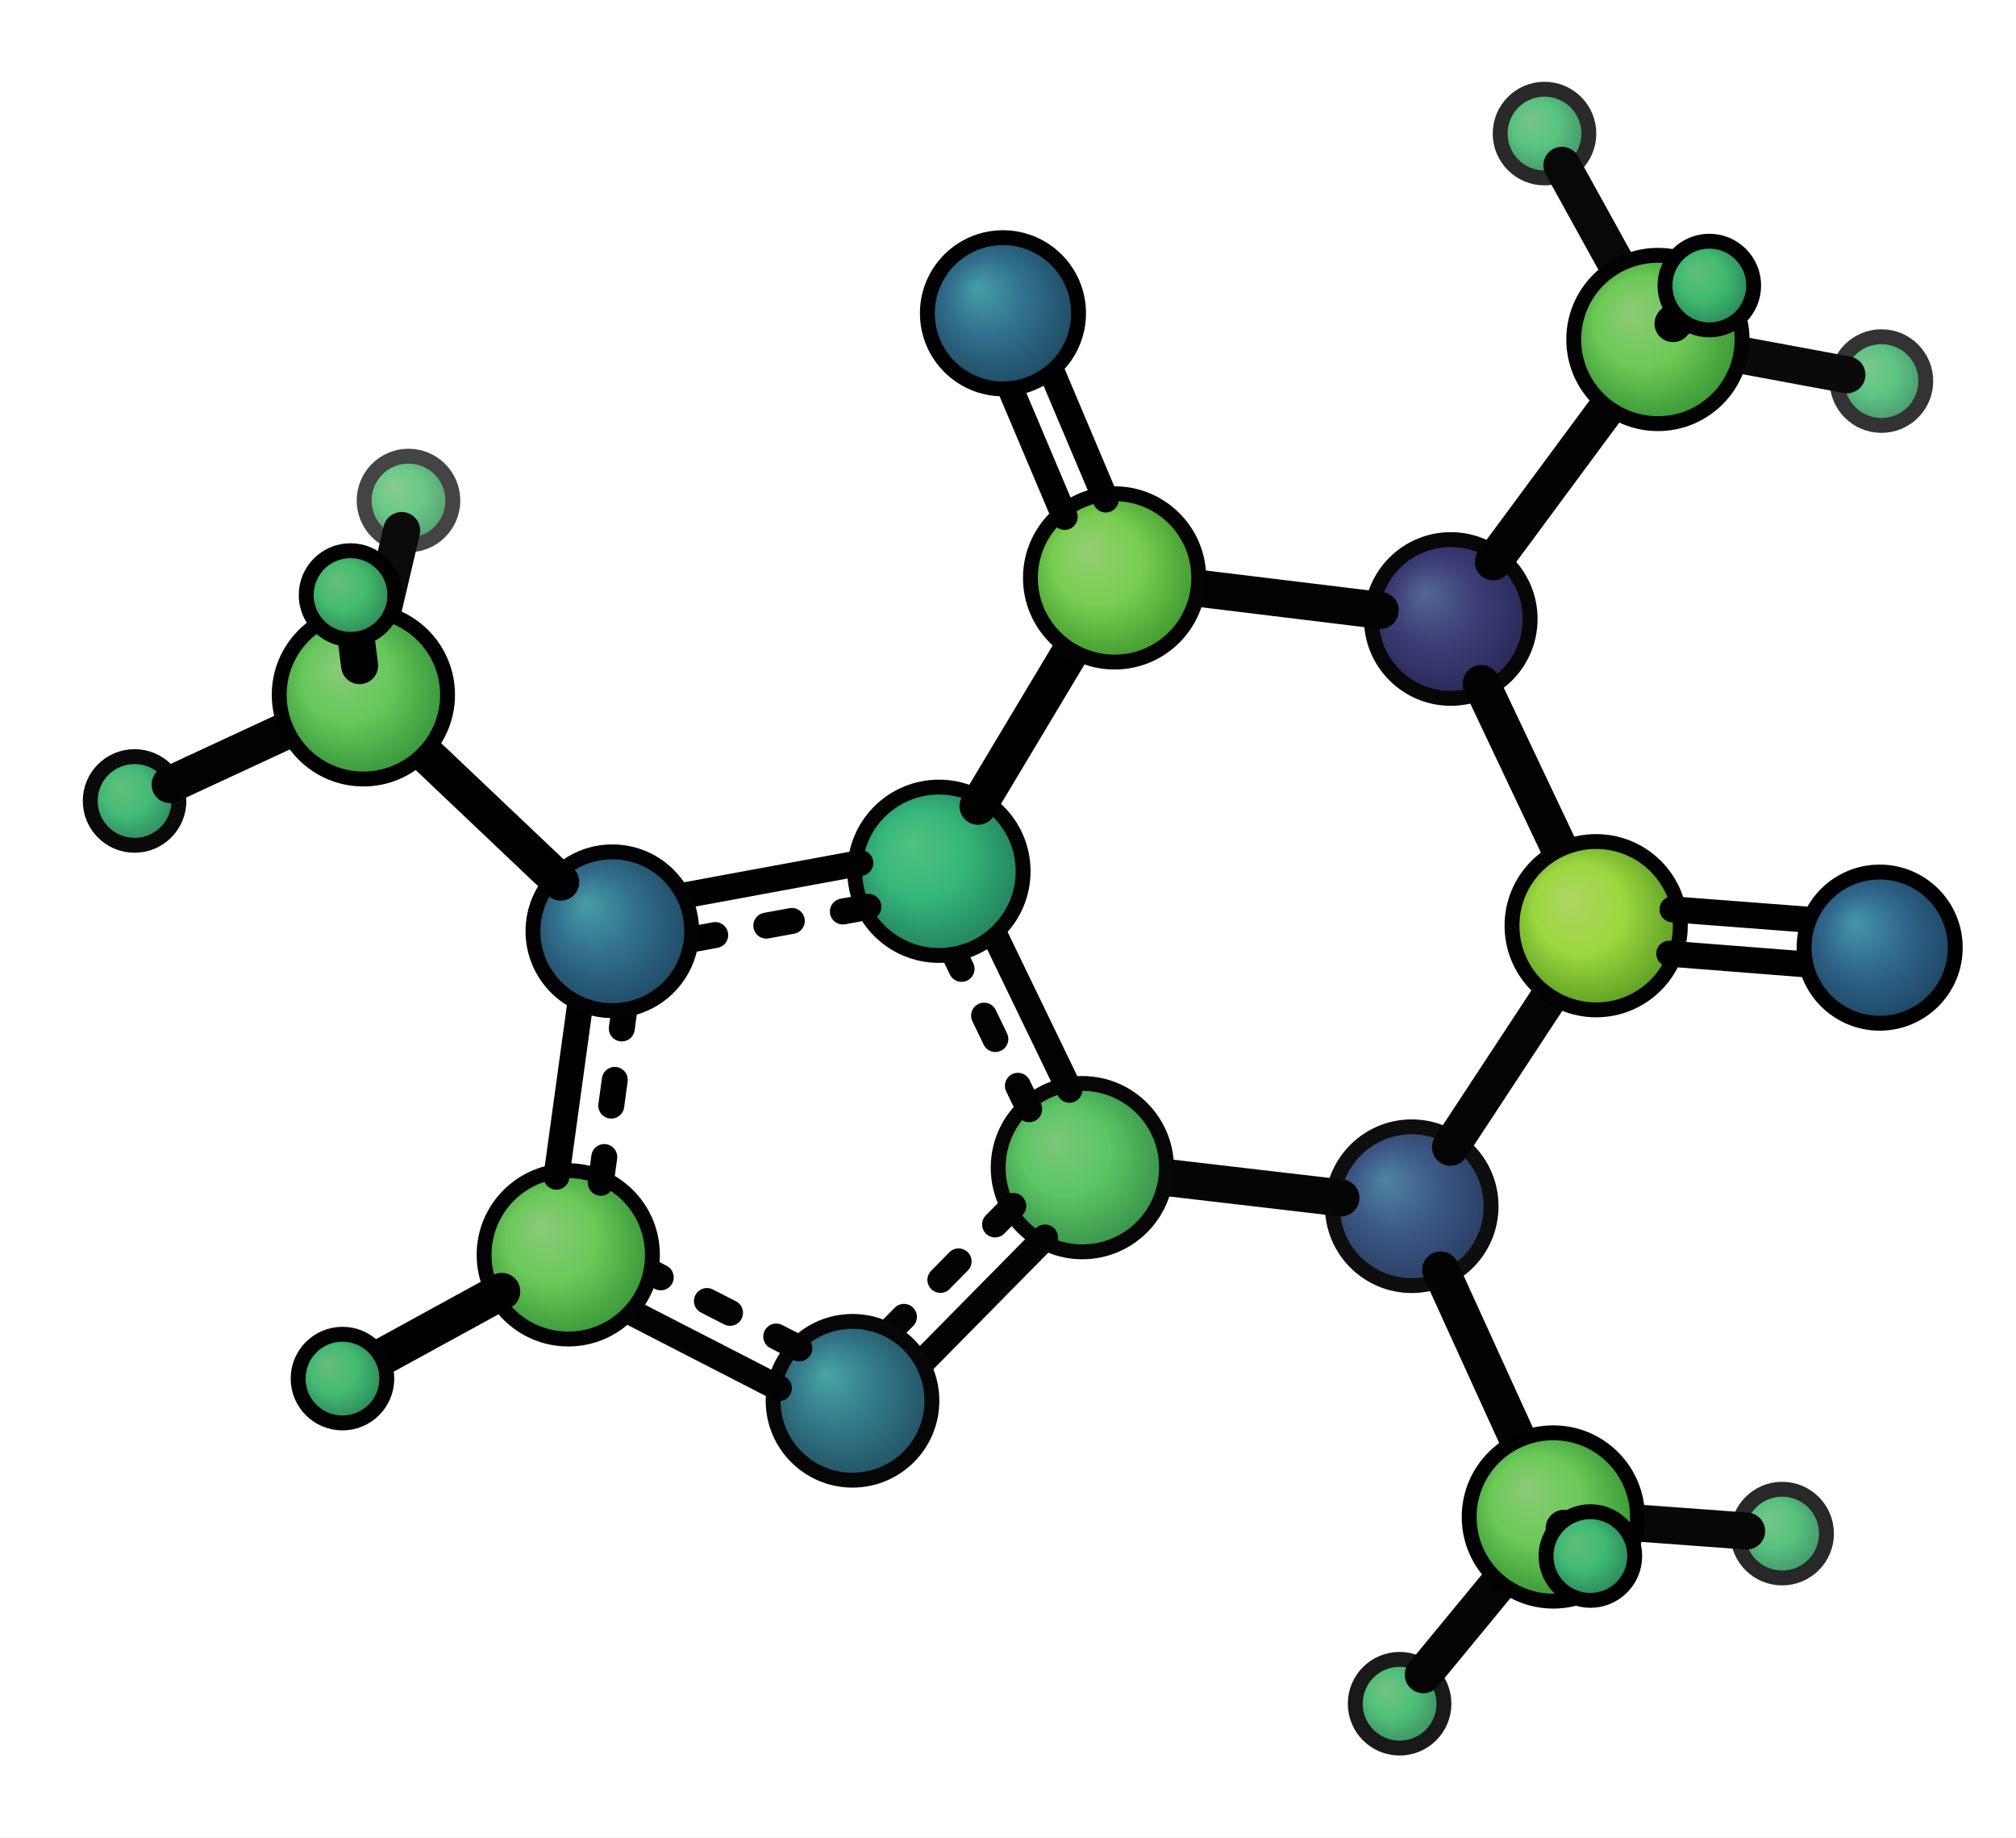
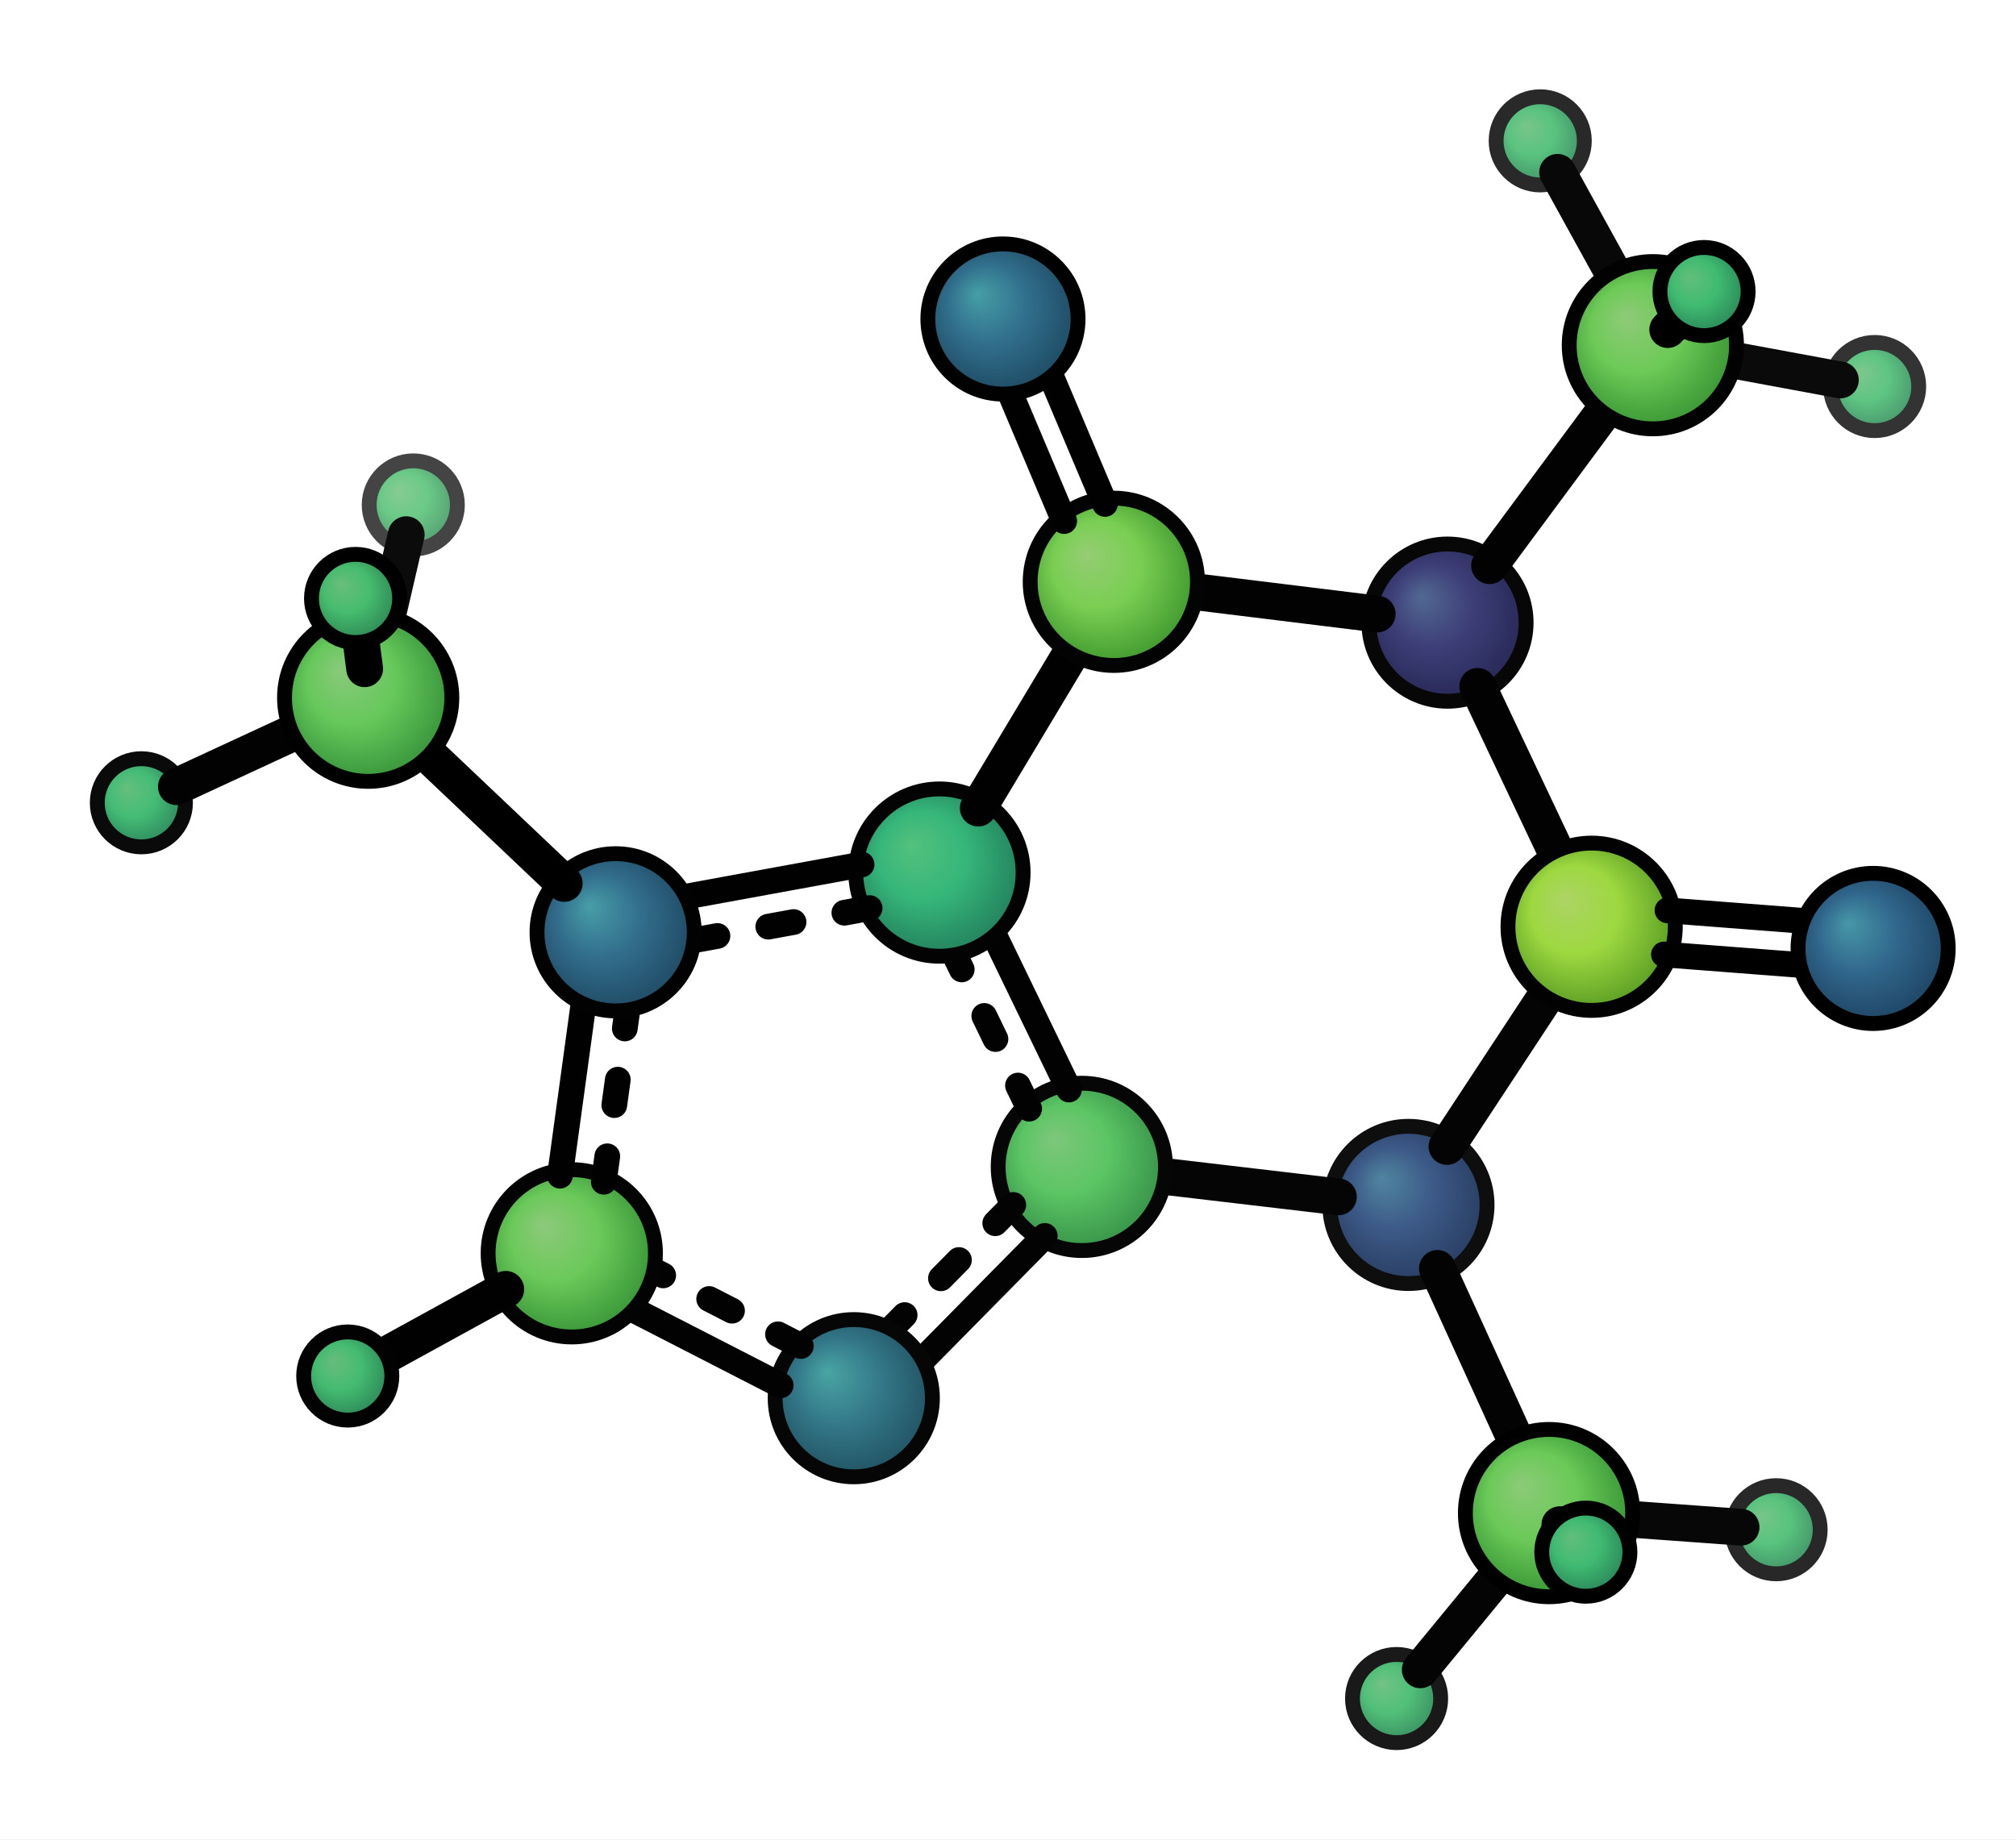
- <svg xmlns="http://www.w3.org/2000/svg" xmlns:xlink="http://www.w3.org/1999/xlink" viewBox="0 0 800 729" width="800" height="729">
+ <svg xmlns="http://www.w3.org/2000/svg" viewBox="0 0 800 730" width="800" height="730">
  <rect width="100%" height="100%" fill="#ffffff" />
  <defs>
-     <g id="x0a0">
-       <radialGradient id="x0g0" cx=".5" cy=".5" fx=".33" fy=".33" r=".66">
-         <stop offset="0%" stop-color="#53c17d" />
-         <stop offset="40%" stop-color="#36b67a" />
-         <stop offset="100%" stop-color="#1a694f" />
-       </radialGradient>
-       <circle cx="0" cy="0" r="33.4" fill="url(#x0g0)" stroke="#030303" stroke-width="5.9" />
-     </g>
-     <g id="x0a1">
-       <radialGradient id="x0g1" cx=".5" cy=".5" fx=".33" fy=".33" r=".66">
-         <stop offset="0%" stop-color="#89c97a" />
-         <stop offset="40%" stop-color="#66c85b" />
-         <stop offset="100%" stop-color="#227d2c" />
-       </radialGradient>
-       <circle cx="0" cy="0" r="33.4" fill="url(#x0g1)" stroke="#000000" stroke-width="5.9" />
-     </g>
-     <g id="x0a2">
-       <radialGradient id="x0g2" cx=".5" cy=".5" fx=".33" fy=".33" r=".66">
-         <stop offset="0%" stop-color="#7dc77b" />
-         <stop offset="40%" stop-color="#5cc564" />
-         <stop offset="100%" stop-color="#267c3d" />
-       </radialGradient>
-       <circle cx="0" cy="0" r="33.4" fill="url(#x0g2)" stroke="#060606" stroke-width="5.9" />
-     </g>
-     <g id="x0a3">
-       <radialGradient id="x0g3" cx=".5" cy=".5" fx=".33" fy=".33" r=".66">
-         <stop offset="0%" stop-color="#8cca78" />
-         <stop offset="40%" stop-color="#6bca58" />
-         <stop offset="100%" stop-color="#207e25" />
-       </radialGradient>
-       <circle cx="0" cy="0" r="33.4" fill="url(#x0g3)" stroke="#000000" stroke-width="5.9" />
-     </g>
-     <g id="x0a4">
-       <radialGradient id="x0g4" cx=".5" cy=".5" fx=".33" fy=".33" r=".66">
-         <stop offset="0%" stop-color="#8dc97a" />
-         <stop offset="40%" stop-color="#6bc95a" />
-         <stop offset="100%" stop-color="#227f28" />
-       </radialGradient>
-       <circle cx="0" cy="0" r="33.4" fill="url(#x0g4)" stroke="#030303" stroke-width="5.9" />
-     </g>
-     <g id="x0a5">
-       <radialGradient id="x0g5" cx=".5" cy=".5" fx=".33" fy=".33" r=".66">
-         <stop offset="0%" stop-color="#add465" />
-         <stop offset="40%" stop-color="#9dd840" />
-         <stop offset="100%" stop-color="#3d8317" />
-       </radialGradient>
-       <circle cx="0" cy="0" r="33.4" fill="url(#x0g5)" stroke="#020202" stroke-width="5.9" />
-     </g>
-     <g id="x0a6">
-       <radialGradient id="x0g6" cx=".5" cy=".5" fx=".33" fy=".33" r=".66">
-         <stop offset="0%" stop-color="#95cd74" />
-         <stop offset="40%" stop-color="#79ce52" />
-         <stop offset="100%" stop-color="#26811e" />
-       </radialGradient>
-       <circle cx="0" cy="0" r="33.4" fill="url(#x0g6)" stroke="#030303" stroke-width="5.9" />
-     </g>
-     <g id="x0a7">
-       <radialGradient id="x0g7" cx=".5" cy=".5" fx=".33" fy=".33" r=".66">
-         <stop offset="0%" stop-color="#8eca77" />
-         <stop offset="40%" stop-color="#6dca57" />
-         <stop offset="100%" stop-color="#217e24" />
-       </radialGradient>
-       <circle cx="0" cy="0" r="33.4" fill="url(#x0g7)" stroke="#020202" stroke-width="5.9" />
-     </g>
-     <g id="x0a8">
-       <radialGradient id="x0g8" cx=".5" cy=".5" fx=".33" fy=".33" r=".66">
-         <stop offset="0%" stop-color="#5085a0" />
-         <stop offset="40%" stop-color="#3c5987" />
-         <stop offset="100%" stop-color="#213252" />
-       </radialGradient>
-       <circle cx="0" cy="0" r="31.5" fill="url(#x0g8)" stroke="#0e0e0e" stroke-width="5.9" />
-     </g>
-     <g id="x0a9">
-       <radialGradient id="x0g9" cx=".5" cy=".5" fx=".33" fy=".33" r=".66">
-         <stop offset="0%" stop-color="#479da7" />
-         <stop offset="40%" stop-color="#326e8c" />
-         <stop offset="100%" stop-color="#173a52" />
-       </radialGradient>
-       <circle cx="0" cy="0" r="31.5" fill="url(#x0g9)" stroke="#020202" stroke-width="5.9" />
-     </g>
-     <g id="x0a10">
-       <radialGradient id="x0g10" cx=".5" cy=".5" fx=".33" fy=".33" r=".66">
-         <stop offset="0%" stop-color="#49a5a3" />
-         <stop offset="40%" stop-color="#34798a" />
-         <stop offset="100%" stop-color="#194251" />
-       </radialGradient>
-       <circle cx="0" cy="0" r="31.5" fill="url(#x0g10)" stroke="#060606" stroke-width="5.9" />
-     </g>
-     <g id="x0a11">
-       <radialGradient id="x0g11" cx=".5" cy=".5" fx=".33" fy=".33" r=".66">
-         <stop offset="0%" stop-color="#526893" />
-         <stop offset="40%" stop-color="#3d3e77" />
-         <stop offset="100%" stop-color="#1e1f48" />
-       </radialGradient>
-       <circle cx="0" cy="0" r="31.5" fill="url(#x0g11)" stroke="#070707" stroke-width="5.9" />
-     </g>
-     <g id="x0a12">
-       <radialGradient id="x0g12" cx=".5" cy=".5" fx=".33" fy=".33" r=".66">
-         <stop offset="0%" stop-color="#4697a7" />
-         <stop offset="40%" stop-color="#31678d" />
-         <stop offset="100%" stop-color="#163551" />
-       </radialGradient>
-       <circle cx="0" cy="0" r="30.0" fill="url(#x0g12)" stroke="#000000" stroke-width="5.9" />
-     </g>
-     <g id="x0a13">
-       <radialGradient id="x0g13" cx=".5" cy=".5" fx=".33" fy=".33" r=".66">
-         <stop offset="0%" stop-color="#469ea7" />
-         <stop offset="40%" stop-color="#316f8c" />
-         <stop offset="100%" stop-color="#163a51" />
-       </radialGradient>
-       <circle cx="0" cy="0" r="30.0" fill="url(#x0g13)" stroke="#010101" stroke-width="5.9" />
-     </g>
-     <g id="x0a14">
-       <radialGradient id="x0g14" cx=".5" cy=".5" fx=".33" fy=".33" r=".66">
-         <stop offset="0%" stop-color="#87cb92" />
-         <stop offset="40%" stop-color="#6bca87" />
-         <stop offset="100%" stop-color="#498a67" />
-       </radialGradient>
-       <circle cx="0" cy="0" r="17.6" fill="url(#x0g14)" stroke="#444444" stroke-width="5.9" />
-     </g>
-     <g id="x0a15">
-       <radialGradient id="x0g15" cx=".5" cy=".5" fx=".33" fy=".33" r=".66">
-         <stop offset="0%" stop-color="#69be7a" />
-         <stop offset="40%" stop-color="#46bc6e" />
-         <stop offset="100%" stop-color="#206d47" />
-       </radialGradient>
-       <circle cx="0" cy="0" r="17.6" fill="url(#x0g15)" stroke="#000000" stroke-width="5.9" />
-     </g>
-     <g id="x0a16">
-       <radialGradient id="x0g16" cx=".5" cy=".5" fx=".33" fy=".33" r=".66">
-         <stop offset="0%" stop-color="#77c588" />
-         <stop offset="40%" stop-color="#58c37e" />
-         <stop offset="100%" stop-color="#377d5c" />
-       </radialGradient>
-       <circle cx="0" cy="0" r="17.6" fill="url(#x0g16)" stroke="#282828" stroke-width="5.9" />
-     </g>
-     <g id="x0a17">
-       <radialGradient id="x0g17" cx=".5" cy=".5" fx=".33" fy=".33" r=".66">
-         <stop offset="0%" stop-color="#62be7b" />
-         <stop offset="40%" stop-color="#40ba72" />
-         <stop offset="100%" stop-color="#1d6b4a" />
-       </radialGradient>
-       <circle cx="0" cy="0" r="17.6" fill="url(#x0g17)" stroke="#000000" stroke-width="5.9" />
-     </g>
-     <g id="x0a18">
-       <radialGradient id="x0g18" cx=".5" cy=".5" fx=".33" fy=".33" r=".66">
-         <stop offset="0%" stop-color="#65bf7d" />
-         <stop offset="40%" stop-color="#44bc76" />
-         <stop offset="100%" stop-color="#236f4f" />
-       </radialGradient>
-       <circle cx="0" cy="0" r="17.6" fill="url(#x0g18)" stroke="#0a0a0a" stroke-width="5.9" />
-     </g>
-     <g id="x0a19">
-       <radialGradient id="x0g19" cx=".5" cy=".5" fx=".33" fy=".33" r=".66">
-         <stop offset="0%" stop-color="#72c284" />
-         <stop offset="40%" stop-color="#51c079" />
-         <stop offset="100%" stop-color="#2e7754" />
-       </radialGradient>
-       <circle cx="0" cy="0" r="17.6" fill="url(#x0g19)" stroke="#191919" stroke-width="5.9" />
-     </g>
-     <g id="x0a20">
-       <radialGradient id="x0g20" cx=".5" cy=".5" fx=".33" fy=".33" r=".66">
-         <stop offset="0%" stop-color="#67bd7b" />
-         <stop offset="40%" stop-color="#44bb71" />
-         <stop offset="100%" stop-color="#206d49" />
-       </radialGradient>
-       <circle cx="0" cy="0" r="17.6" fill="url(#x0g20)" stroke="#020202" stroke-width="5.9" />
-     </g>
-     <g id="x0a21">
-       <radialGradient id="x0g21" cx=".5" cy=".5" fx=".33" fy=".33" r=".66">
-         <stop offset="0%" stop-color="#7cc78c" />
-         <stop offset="40%" stop-color="#5ec583" />
-         <stop offset="100%" stop-color="#3e8161" />
-       </radialGradient>
-       <circle cx="0" cy="0" r="17.6" fill="url(#x0g21)" stroke="#333333" stroke-width="5.9" />
-     </g>
-     <g id="x0a22">
-       <radialGradient id="x0g22" cx=".5" cy=".5" fx=".33" fy=".33" r=".66">
-         <stop offset="0%" stop-color="#78c589" />
-         <stop offset="40%" stop-color="#59c37f" />
-         <stop offset="100%" stop-color="#387d5c" />
-       </radialGradient>
-       <circle cx="0" cy="0" r="17.6" fill="url(#x0g22)" stroke="#292929" stroke-width="5.9" />
-     </g>
-     <g id="x0a23">
-       <radialGradient id="x0g23" cx=".5" cy=".5" fx=".33" fy=".33" r=".66">
-         <stop offset="0%" stop-color="#63be7a" />
-         <stop offset="40%" stop-color="#40bb71" />
-         <stop offset="100%" stop-color="#1d6c49" />
-       </radialGradient>
-       <circle cx="0" cy="0" r="17.6" fill="url(#x0g23)" stroke="#000000" stroke-width="5.9" />
-     </g>
+     <radialGradient id="x0g0" cx=".5" cy=".5" fx=".33" fy=".33" r=".66">
+       <stop offset="0%" stop-color="#53c17d" />
+       <stop offset="40%" stop-color="#36b67a" />
+       <stop offset="100%" stop-color="#1a694f" />
+     </radialGradient>
+     <radialGradient id="x0g1" cx=".5" cy=".5" fx=".33" fy=".33" r=".66">
+       <stop offset="0%" stop-color="#89c97a" />
+       <stop offset="40%" stop-color="#66c85b" />
+       <stop offset="100%" stop-color="#227d2c" />
+     </radialGradient>
+     <radialGradient id="x0g2" cx=".5" cy=".5" fx=".33" fy=".33" r=".66">
+       <stop offset="0%" stop-color="#7dc77b" />
+       <stop offset="40%" stop-color="#5cc564" />
+       <stop offset="100%" stop-color="#267c3d" />
+     </radialGradient>
+     <radialGradient id="x0g3" cx=".5" cy=".5" fx=".33" fy=".33" r=".66">
+       <stop offset="0%" stop-color="#8cca78" />
+       <stop offset="40%" stop-color="#6bca58" />
+       <stop offset="100%" stop-color="#207e25" />
+     </radialGradient>
+     <radialGradient id="x0g4" cx=".5" cy=".5" fx=".33" fy=".33" r=".66">
+       <stop offset="0%" stop-color="#8dc97a" />
+       <stop offset="40%" stop-color="#6bc95a" />
+       <stop offset="100%" stop-color="#227f28" />
+     </radialGradient>
+     <radialGradient id="x0g5" cx=".5" cy=".5" fx=".33" fy=".33" r=".66">
+       <stop offset="0%" stop-color="#add465" />
+       <stop offset="40%" stop-color="#9dd840" />
+       <stop offset="100%" stop-color="#3d8317" />
+     </radialGradient>
+     <radialGradient id="x0g6" cx=".5" cy=".5" fx=".33" fy=".33" r=".66">
+       <stop offset="0%" stop-color="#95cd74" />
+       <stop offset="40%" stop-color="#79ce52" />
+       <stop offset="100%" stop-color="#26811e" />
+     </radialGradient>
+     <radialGradient id="x0g7" cx=".5" cy=".5" fx=".33" fy=".33" r=".66">
+       <stop offset="0%" stop-color="#8eca77" />
+       <stop offset="40%" stop-color="#6dca57" />
+       <stop offset="100%" stop-color="#217e24" />
+     </radialGradient>
+     <radialGradient id="x0g8" cx=".5" cy=".5" fx=".33" fy=".33" r=".66">
+       <stop offset="0%" stop-color="#5085a0" />
+       <stop offset="40%" stop-color="#3c5987" />
+       <stop offset="100%" stop-color="#213252" />
+     </radialGradient>
+     <radialGradient id="x0g9" cx=".5" cy=".5" fx=".33" fy=".33" r=".66">
+       <stop offset="0%" stop-color="#479da7" />
+       <stop offset="40%" stop-color="#326e8c" />
+       <stop offset="100%" stop-color="#173a52" />
+     </radialGradient>
+     <radialGradient id="x0g10" cx=".5" cy=".5" fx=".33" fy=".33" r=".66">
+       <stop offset="0%" stop-color="#49a5a3" />
+       <stop offset="40%" stop-color="#34798a" />
+       <stop offset="100%" stop-color="#194251" />
+     </radialGradient>
+     <radialGradient id="x0g11" cx=".5" cy=".5" fx=".33" fy=".33" r=".66">
+       <stop offset="0%" stop-color="#526893" />
+       <stop offset="40%" stop-color="#3d3e77" />
+       <stop offset="100%" stop-color="#1e1f48" />
+     </radialGradient>
+     <radialGradient id="x0g12" cx=".5" cy=".5" fx=".33" fy=".33" r=".66">
+       <stop offset="0%" stop-color="#4697a7" />
+       <stop offset="40%" stop-color="#31678d" />
+       <stop offset="100%" stop-color="#163551" />
+     </radialGradient>
+     <radialGradient id="x0g13" cx=".5" cy=".5" fx=".33" fy=".33" r=".66">
+       <stop offset="0%" stop-color="#469ea7" />
+       <stop offset="40%" stop-color="#316f8c" />
+       <stop offset="100%" stop-color="#163a51" />
+     </radialGradient>
+     <radialGradient id="x0g14" cx=".5" cy=".5" fx=".33" fy=".33" r=".66">
+       <stop offset="0%" stop-color="#87cb92" />
+       <stop offset="40%" stop-color="#6bca87" />
+       <stop offset="100%" stop-color="#498a67" />
+     </radialGradient>
+     <radialGradient id="x0g15" cx=".5" cy=".5" fx=".33" fy=".33" r=".66">
+       <stop offset="0%" stop-color="#69be7a" />
+       <stop offset="40%" stop-color="#46bc6e" />
+       <stop offset="100%" stop-color="#206d47" />
+     </radialGradient>
+     <radialGradient id="x0g16" cx=".5" cy=".5" fx=".33" fy=".33" r=".66">
+       <stop offset="0%" stop-color="#77c588" />
+       <stop offset="40%" stop-color="#58c37e" />
+       <stop offset="100%" stop-color="#377d5c" />
+     </radialGradient>
+     <radialGradient id="x0g17" cx=".5" cy=".5" fx=".33" fy=".33" r=".66">
+       <stop offset="0%" stop-color="#62be7b" />
+       <stop offset="40%" stop-color="#40ba72" />
+       <stop offset="100%" stop-color="#1d6b4a" />
+     </radialGradient>
+     <radialGradient id="x0g18" cx=".5" cy=".5" fx=".33" fy=".33" r=".66">
+       <stop offset="0%" stop-color="#65bf7d" />
+       <stop offset="40%" stop-color="#44bc76" />
+       <stop offset="100%" stop-color="#236f4f" />
+     </radialGradient>
+     <radialGradient id="x0g19" cx=".5" cy=".5" fx=".33" fy=".33" r=".66">
+       <stop offset="0%" stop-color="#72c284" />
+       <stop offset="40%" stop-color="#51c079" />
+       <stop offset="100%" stop-color="#2e7754" />
+     </radialGradient>
+     <radialGradient id="x0g20" cx=".5" cy=".5" fx=".33" fy=".33" r=".66">
+       <stop offset="0%" stop-color="#67bd7b" />
+       <stop offset="40%" stop-color="#44bb71" />
+       <stop offset="100%" stop-color="#206d49" />
+     </radialGradient>
+     <radialGradient id="x0g21" cx=".5" cy=".5" fx=".33" fy=".33" r=".66">
+       <stop offset="0%" stop-color="#7cc78c" />
+       <stop offset="40%" stop-color="#5ec583" />
+       <stop offset="100%" stop-color="#3e8161" />
+     </radialGradient>
+     <radialGradient id="x0g22" cx=".5" cy=".5" fx=".33" fy=".33" r=".66">
+       <stop offset="0%" stop-color="#78c589" />
+       <stop offset="40%" stop-color="#59c37f" />
+       <stop offset="100%" stop-color="#387d5c" />
+     </radialGradient>
+     <radialGradient id="x0g23" cx=".5" cy=".5" fx=".33" fy=".33" r=".66">
+       <stop offset="0%" stop-color="#63be7a" />
+       <stop offset="40%" stop-color="#40bb71" />
+       <stop offset="100%" stop-color="#1d6c49" />
+     </radialGradient>
  </defs>
-   <use x="162.1" y="198.6" xlink:href="#x0a14" />
-   <line x1="159.4" y1="210.5" x2="149.4" y2="253.1" stroke="#0b0b0b" stroke-width="14.7" stroke-linecap="round" />
-   <use x="746.6" y="151.2" xlink:href="#x0a21" />
-   <line x1="732.9" y1="148.7" x2="683.9" y2="139.6" stroke="#0a0a0a" stroke-width="14.7" stroke-linecap="round" />
-   <use x="612.9" y="53.0" xlink:href="#x0a22" />
-   <line x1="619.8" y1="65.6" x2="644.7" y2="110.7" stroke="#080808" stroke-width="14.7" stroke-linecap="round" />
-   <use x="707.2" y="608.5" xlink:href="#x0a16" />
-   <line x1="693.1" y1="607.5" x2="643.0" y2="603.8" stroke="#070707" stroke-width="14.7" stroke-linecap="round" />
-   <use x="555.4" y="676.0" xlink:href="#x0a19" />
-   <line x1="564.8" y1="664.5" x2="598.5" y2="623.6" stroke="#040404" stroke-width="14.7" stroke-linecap="round" />
-   <use x="560.2" y="478.6" xlink:href="#x0a8" />
-   <line x1="532.1" y1="475.3" x2="459.3" y2="466.8" stroke="#050505" stroke-width="14.7" stroke-linecap="round" />
-   <line x1="575.6" y1="455.2" x2="617.0" y2="392.2" stroke="#040404" stroke-width="14.7" stroke-linecap="round" />
-   <line x1="571.7" y1="503.9" x2="604.1" y2="575.0" stroke="#030303" stroke-width="14.7" stroke-linecap="round" />
-   <use x="53.4" y="317.8" xlink:href="#x0a18" />
-   <line x1="67.5" y1="311.3" x2="117.5" y2="288.1" stroke="#020202" stroke-width="14.7" stroke-linecap="round" />
-   <use x="575.7" y="245.6" xlink:href="#x0a11" />
-   <line x1="547.7" y1="242.2" x2="472.2" y2="233.0" stroke="#020202" stroke-width="14.7" stroke-linecap="round" />
-   <line x1="587.8" y1="271.2" x2="620.5" y2="340.2" stroke="#020202" stroke-width="14.7" stroke-linecap="round" />
-   <line x1="592.6" y1="222.9" x2="640.0" y2="158.8" stroke="#020202" stroke-width="14.7" stroke-linecap="round" />
-   <use x="429.5" y="463.3" xlink:href="#x0a2" />
-   <line x1="414.7" y1="491.0" x2="364.5" y2="541.9" stroke="#030303" stroke-width="10.3" stroke-linecap="round" />
-   <line x1="402.1" y1="478.5" x2="351.9" y2="529.4" stroke="#030303" stroke-width="10.3" stroke-linecap="round" stroke-dasharray="10.3,20.6" />
-   <line x1="408.4" y1="440.1" x2="377.8" y2="376.6" stroke="#020202" stroke-width="10.3" stroke-linecap="round" stroke-dasharray="10.3,20.6" />
-   <line x1="424.4" y1="432.4" x2="393.7" y2="368.9" stroke="#020202" stroke-width="10.3" stroke-linecap="round" />
-   <use x="338.3" y="555.8" xlink:href="#x0a10" />
-   <line x1="309.1" y1="550.8" x2="248.2" y2="519.5" stroke="#020202" stroke-width="10.3" stroke-linecap="round" />
-   <line x1="317.2" y1="535.0" x2="256.3" y2="503.8" stroke="#020202" stroke-width="10.3" stroke-linecap="round" stroke-dasharray="10.3,20.6" />
-   <use x="372.6" y="345.7" xlink:href="#x0a0" />
-   <line x1="388.1" y1="319.9" x2="426.9" y2="255.1" stroke="#010101" stroke-width="14.7" stroke-linecap="round" />
-   <line x1="344.6" y1="359.8" x2="272.5" y2="373.1" stroke="#010101" stroke-width="10.3" stroke-linecap="round" stroke-dasharray="10.3,20.6" />
-   <line x1="341.4" y1="342.4" x2="269.3" y2="355.7" stroke="#010101" stroke-width="10.3" stroke-linecap="round" />
-   <use x="225.5" y="497.9" xlink:href="#x0a4" />
-   <line x1="199.1" y1="512.4" x2="149.8" y2="539.4" stroke="#010101" stroke-width="14.7" stroke-linecap="round" />
-   <line x1="220.8" y1="466.9" x2="230.5" y2="396.4" stroke="#010101" stroke-width="10.3" stroke-linecap="round" />
-   <line x1="238.4" y1="469.3" x2="248.0" y2="398.8" stroke="#010101" stroke-width="10.3" stroke-linecap="round" stroke-dasharray="10.3,20.6" />
-   <use x="442.3" y="229.3" xlink:href="#x0a6" />
-   <line x1="422.5" y1="205.1" x2="400.3" y2="152.6" stroke="#010101" stroke-width="10.3" stroke-linecap="round" />
-   <line x1="438.8" y1="198.2" x2="416.6" y2="145.7" stroke="#010101" stroke-width="10.3" stroke-linecap="round" />
-   <use x="135.9" y="547.0" xlink:href="#x0a20" />
-   <use x="243.0" y="369.5" xlink:href="#x0a9" />
-   <line x1="222.5" y1="350.0" x2="166.0" y2="296.4" stroke="#000000" stroke-width="14.7" stroke-linecap="round" />
-   <use x="633.4" y="367.3" xlink:href="#x0a5" />
-   <line x1="663.7" y1="360.8" x2="720.0" y2="365.1" stroke="#000000" stroke-width="10.3" stroke-linecap="round" />
-   <line x1="662.4" y1="378.4" x2="718.6" y2="382.8" stroke="#000000" stroke-width="10.3" stroke-linecap="round" />
-   <use x="657.9" y="134.7" xlink:href="#x0a7" />
-   <line x1="663.9" y1="128.4" x2="675.2" y2="116.6" stroke="#000000" stroke-width="14.7" stroke-linecap="round" />
-   <use x="398.0" y="124.3" xlink:href="#x0a13" />
-   <use x="616.4" y="601.9" xlink:href="#x0a3" />
-   <line x1="620.7" y1="606.4" x2="628.8" y2="615.0" stroke="#000000" stroke-width="14.7" stroke-linecap="round" />
-   <use x="144.2" y="275.7" xlink:href="#x0a1" />
-   <line x1="142.7" y1="264.1" x2="139.9" y2="242.2" stroke="#000000" stroke-width="14.7" stroke-linecap="round" />
-   <use x="745.9" y="376.0" xlink:href="#x0a12" />
-   <use x="678.3" y="113.3" xlink:href="#x0a23" />
-   <use x="139.1" y="236.1" xlink:href="#x0a15" />
-   <use x="631.1" y="617.4" xlink:href="#x0a17" />
+   <circle cx="164.0" cy="200.4" r="17.5" fill="url(#x0g14)" stroke="#444444" stroke-width="5.9" />
+   <line x1="161.2" y1="212.2" x2="151.4" y2="254.5" stroke="#0b0b0b" stroke-width="14.6" stroke-linecap="round" />
+   <circle cx="743.9" cy="153.4" r="17.5" fill="url(#x0g21)" stroke="#333333" stroke-width="5.9" />
+   <line x1="730.3" y1="150.8" x2="681.7" y2="141.8" stroke="#0a0a0a" stroke-width="14.6" stroke-linecap="round" />
+   <circle cx="611.2" cy="55.9" r="17.5" fill="url(#x0g22)" stroke="#292929" stroke-width="5.9" />
+   <line x1="618.1" y1="68.4" x2="642.8" y2="113.2" stroke="#080808" stroke-width="14.6" stroke-linecap="round" />
+   <circle cx="704.8" cy="607.1" r="17.5" fill="url(#x0g16)" stroke="#282828" stroke-width="5.9" />
+   <line x1="690.9" y1="606.1" x2="641.2" y2="602.5" stroke="#070707" stroke-width="14.6" stroke-linecap="round" />
+   <circle cx="554.2" cy="674.1" r="17.5" fill="url(#x0g19)" stroke="#191919" stroke-width="5.9" />
+   <line x1="563.6" y1="662.7" x2="597.0" y2="622.1" stroke="#040404" stroke-width="14.6" stroke-linecap="round" />
+   <circle cx="558.9" cy="478.2" r="31.2" fill="url(#x0g8)" stroke="#0e0e0e" stroke-width="5.9" />
+   <line x1="531.1" y1="475.0" x2="458.8" y2="466.5" stroke="#050505" stroke-width="14.6" stroke-linecap="round" />
+   <line x1="570.4" y1="503.4" x2="602.5" y2="573.8" stroke="#030303" stroke-width="14.6" stroke-linecap="round" />
+   <line x1="574.2" y1="455.0" x2="615.4" y2="392.4" stroke="#040404" stroke-width="14.6" stroke-linecap="round" />
+   <circle cx="56.1" cy="318.6" r="17.5" fill="url(#x0g18)" stroke="#0a0a0a" stroke-width="5.9" />
+   <line x1="70.0" y1="312.2" x2="119.7" y2="289.2" stroke="#020202" stroke-width="14.6" stroke-linecap="round" />
+   <circle cx="574.4" cy="247.1" r="31.2" fill="url(#x0g11)" stroke="#070707" stroke-width="5.9" />
+   <line x1="586.4" y1="272.4" x2="618.8" y2="340.9" stroke="#020202" stroke-width="14.6" stroke-linecap="round" />
+   <line x1="546.5" y1="243.7" x2="471.6" y2="234.5" stroke="#020202" stroke-width="14.6" stroke-linecap="round" />
+   <line x1="591.1" y1="224.5" x2="638.2" y2="160.9" stroke="#020202" stroke-width="14.6" stroke-linecap="round" />
+   <circle cx="429.3" cy="463.1" r="33.2" fill="url(#x0g2)" stroke="#060606" stroke-width="5.9" />
+   <line x1="408.4" y1="440.0" x2="377.9" y2="377.0" stroke="#020202" stroke-width="10.2" stroke-linecap="round" stroke-dasharray="10.2,20.5" />
+   <line x1="424.2" y1="432.4" x2="393.7" y2="369.4" stroke="#020202" stroke-width="10.2" stroke-linecap="round" />
+   <line x1="414.6" y1="490.5" x2="364.8" y2="541.0" stroke="#030303" stroke-width="10.2" stroke-linecap="round" />
+   <line x1="402.1" y1="478.2" x2="352.3" y2="528.7" stroke="#030303" stroke-width="10.2" stroke-linecap="round" stroke-dasharray="10.2,20.5" />
+   <circle cx="338.8" cy="554.9" r="31.2" fill="url(#x0g10)" stroke="#060606" stroke-width="5.9" />
+   <line x1="309.8" y1="549.8" x2="249.4" y2="518.8" stroke="#020202" stroke-width="10.2" stroke-linecap="round" />
+   <line x1="317.8" y1="534.2" x2="257.4" y2="503.2" stroke="#020202" stroke-width="10.2" stroke-linecap="round" stroke-dasharray="10.2,20.5" />
+   <circle cx="372.8" cy="346.3" r="33.2" fill="url(#x0g0)" stroke="#030303" stroke-width="5.9" />
+   <line x1="388.2" y1="320.7" x2="426.7" y2="256.5" stroke="#010101" stroke-width="14.6" stroke-linecap="round" />
+   <line x1="345.1" y1="360.4" x2="273.5" y2="373.5" stroke="#010101" stroke-width="10.2" stroke-linecap="round" stroke-dasharray="10.2,20.5" />
+   <line x1="341.9" y1="343.1" x2="270.3" y2="356.2" stroke="#010101" stroke-width="10.2" stroke-linecap="round" />
+   <circle cx="226.9" cy="497.4" r="33.2" fill="url(#x0g4)" stroke="#030303" stroke-width="5.9" />
+   <line x1="222.2" y1="466.6" x2="231.8" y2="396.6" stroke="#010101" stroke-width="10.2" stroke-linecap="round" />
+   <line x1="239.6" y1="469.0" x2="249.2" y2="399.0" stroke="#010101" stroke-width="10.2" stroke-linecap="round" stroke-dasharray="10.2,20.5" />
+   <line x1="200.7" y1="511.7" x2="151.7" y2="538.6" stroke="#010101" stroke-width="14.6" stroke-linecap="round" />
+   <circle cx="442.0" cy="230.9" r="33.2" fill="url(#x0g6)" stroke="#030303" stroke-width="5.9" />
+   <line x1="422.3" y1="206.8" x2="400.3" y2="154.7" stroke="#010101" stroke-width="10.2" stroke-linecap="round" />
+   <line x1="438.5" y1="200.0" x2="416.5" y2="147.9" stroke="#010101" stroke-width="10.2" stroke-linecap="round" />
+   <circle cx="138.0" cy="546.1" r="17.5" fill="url(#x0g20)" stroke="#020202" stroke-width="5.9" />
+   <circle cx="244.3" cy="370.0" r="31.2" fill="url(#x0g9)" stroke="#020202" stroke-width="5.9" />
+   <line x1="223.9" y1="350.6" x2="167.8" y2="297.4" stroke="#000000" stroke-width="14.6" stroke-linecap="round" />
+   <circle cx="631.6" cy="367.8" r="33.2" fill="url(#x0g5)" stroke="#020202" stroke-width="5.9" />
+   <line x1="661.7" y1="361.3" x2="717.5" y2="365.6" stroke="#000000" stroke-width="10.2" stroke-linecap="round" />
+   <line x1="660.3" y1="378.8" x2="716.2" y2="383.1" stroke="#000000" stroke-width="10.2" stroke-linecap="round" />
+   <circle cx="655.9" cy="137.0" r="33.2" fill="url(#x0g7)" stroke="#020202" stroke-width="5.9" />
+   <line x1="661.8" y1="130.8" x2="673.1" y2="119.0" stroke="#000000" stroke-width="14.6" stroke-linecap="round" />
+   <circle cx="398.0" cy="126.6" r="29.8" fill="url(#x0g13)" stroke="#010101" stroke-width="5.9" />
+   <circle cx="614.7" cy="600.5" r="33.2" fill="url(#x0g3)" stroke="#000000" stroke-width="5.9" />
+   <line x1="619.0" y1="605.1" x2="627.1" y2="613.6" stroke="#000000" stroke-width="14.6" stroke-linecap="round" />
+   <circle cx="146.1" cy="276.9" r="33.2" fill="url(#x0g1)" stroke="#000000" stroke-width="5.9" />
+   <line x1="144.7" y1="265.4" x2="141.9" y2="243.6" stroke="#000000" stroke-width="14.6" stroke-linecap="round" />
+   <circle cx="743.3" cy="376.4" r="29.8" fill="url(#x0g12)" stroke="#000000" stroke-width="5.9" />
+   <circle cx="676.2" cy="115.7" r="17.5" fill="url(#x0g23)" stroke="#000000" stroke-width="5.9" />
+   <circle cx="141.1" cy="237.5" r="17.5" fill="url(#x0g15)" stroke="#000000" stroke-width="5.9" />
+   <circle cx="629.3" cy="616.0" r="17.5" fill="url(#x0g17)" stroke="#000000" stroke-width="5.9" />
</svg>
